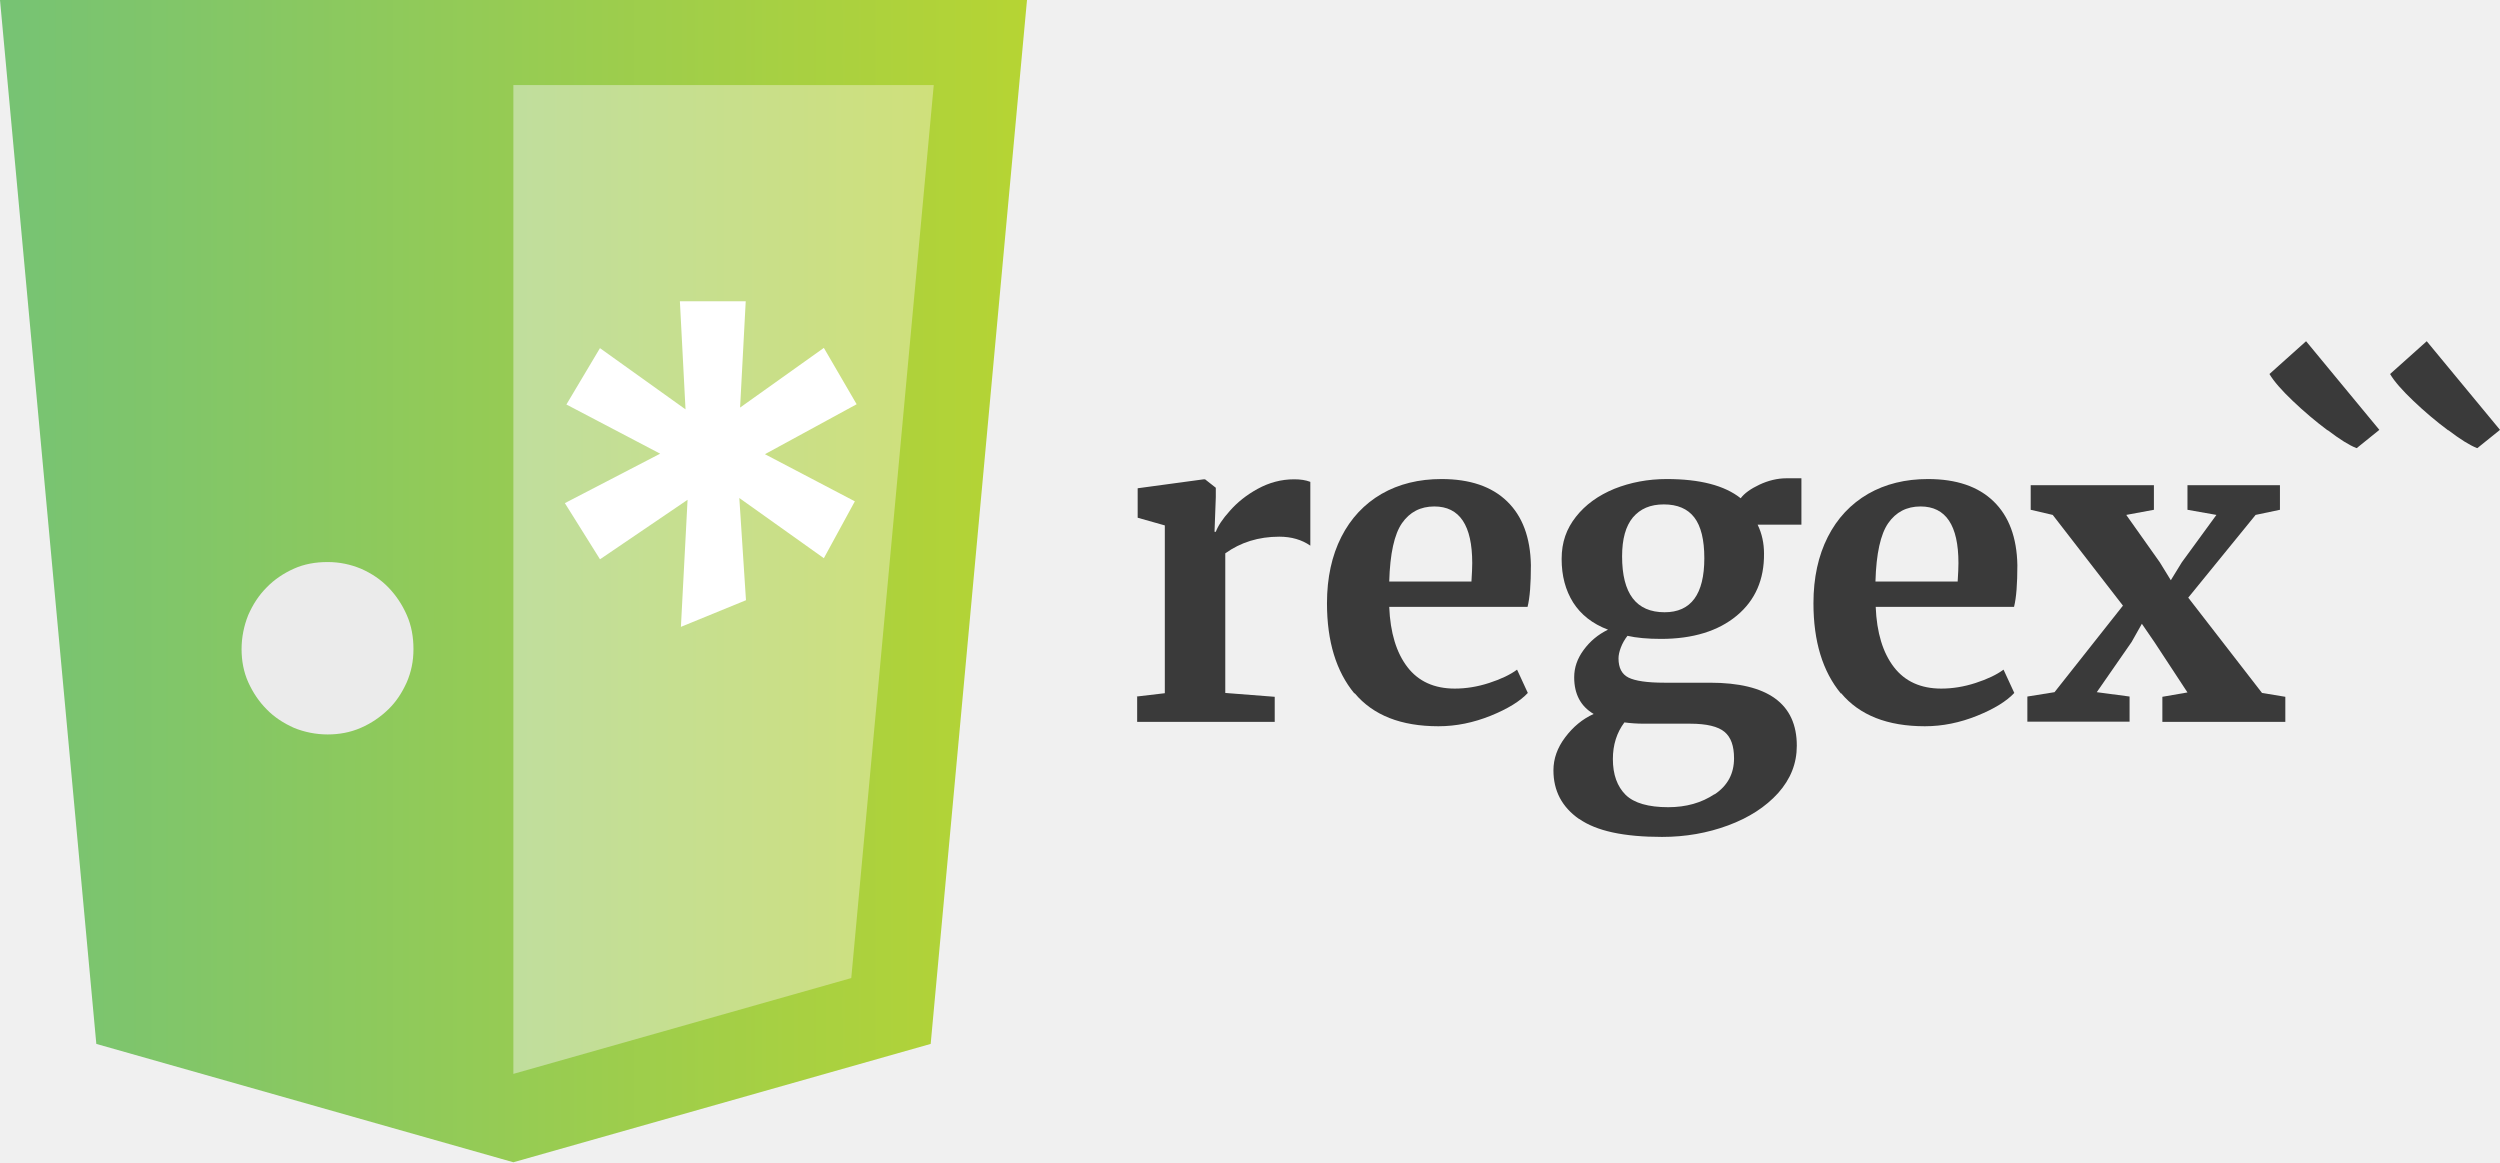
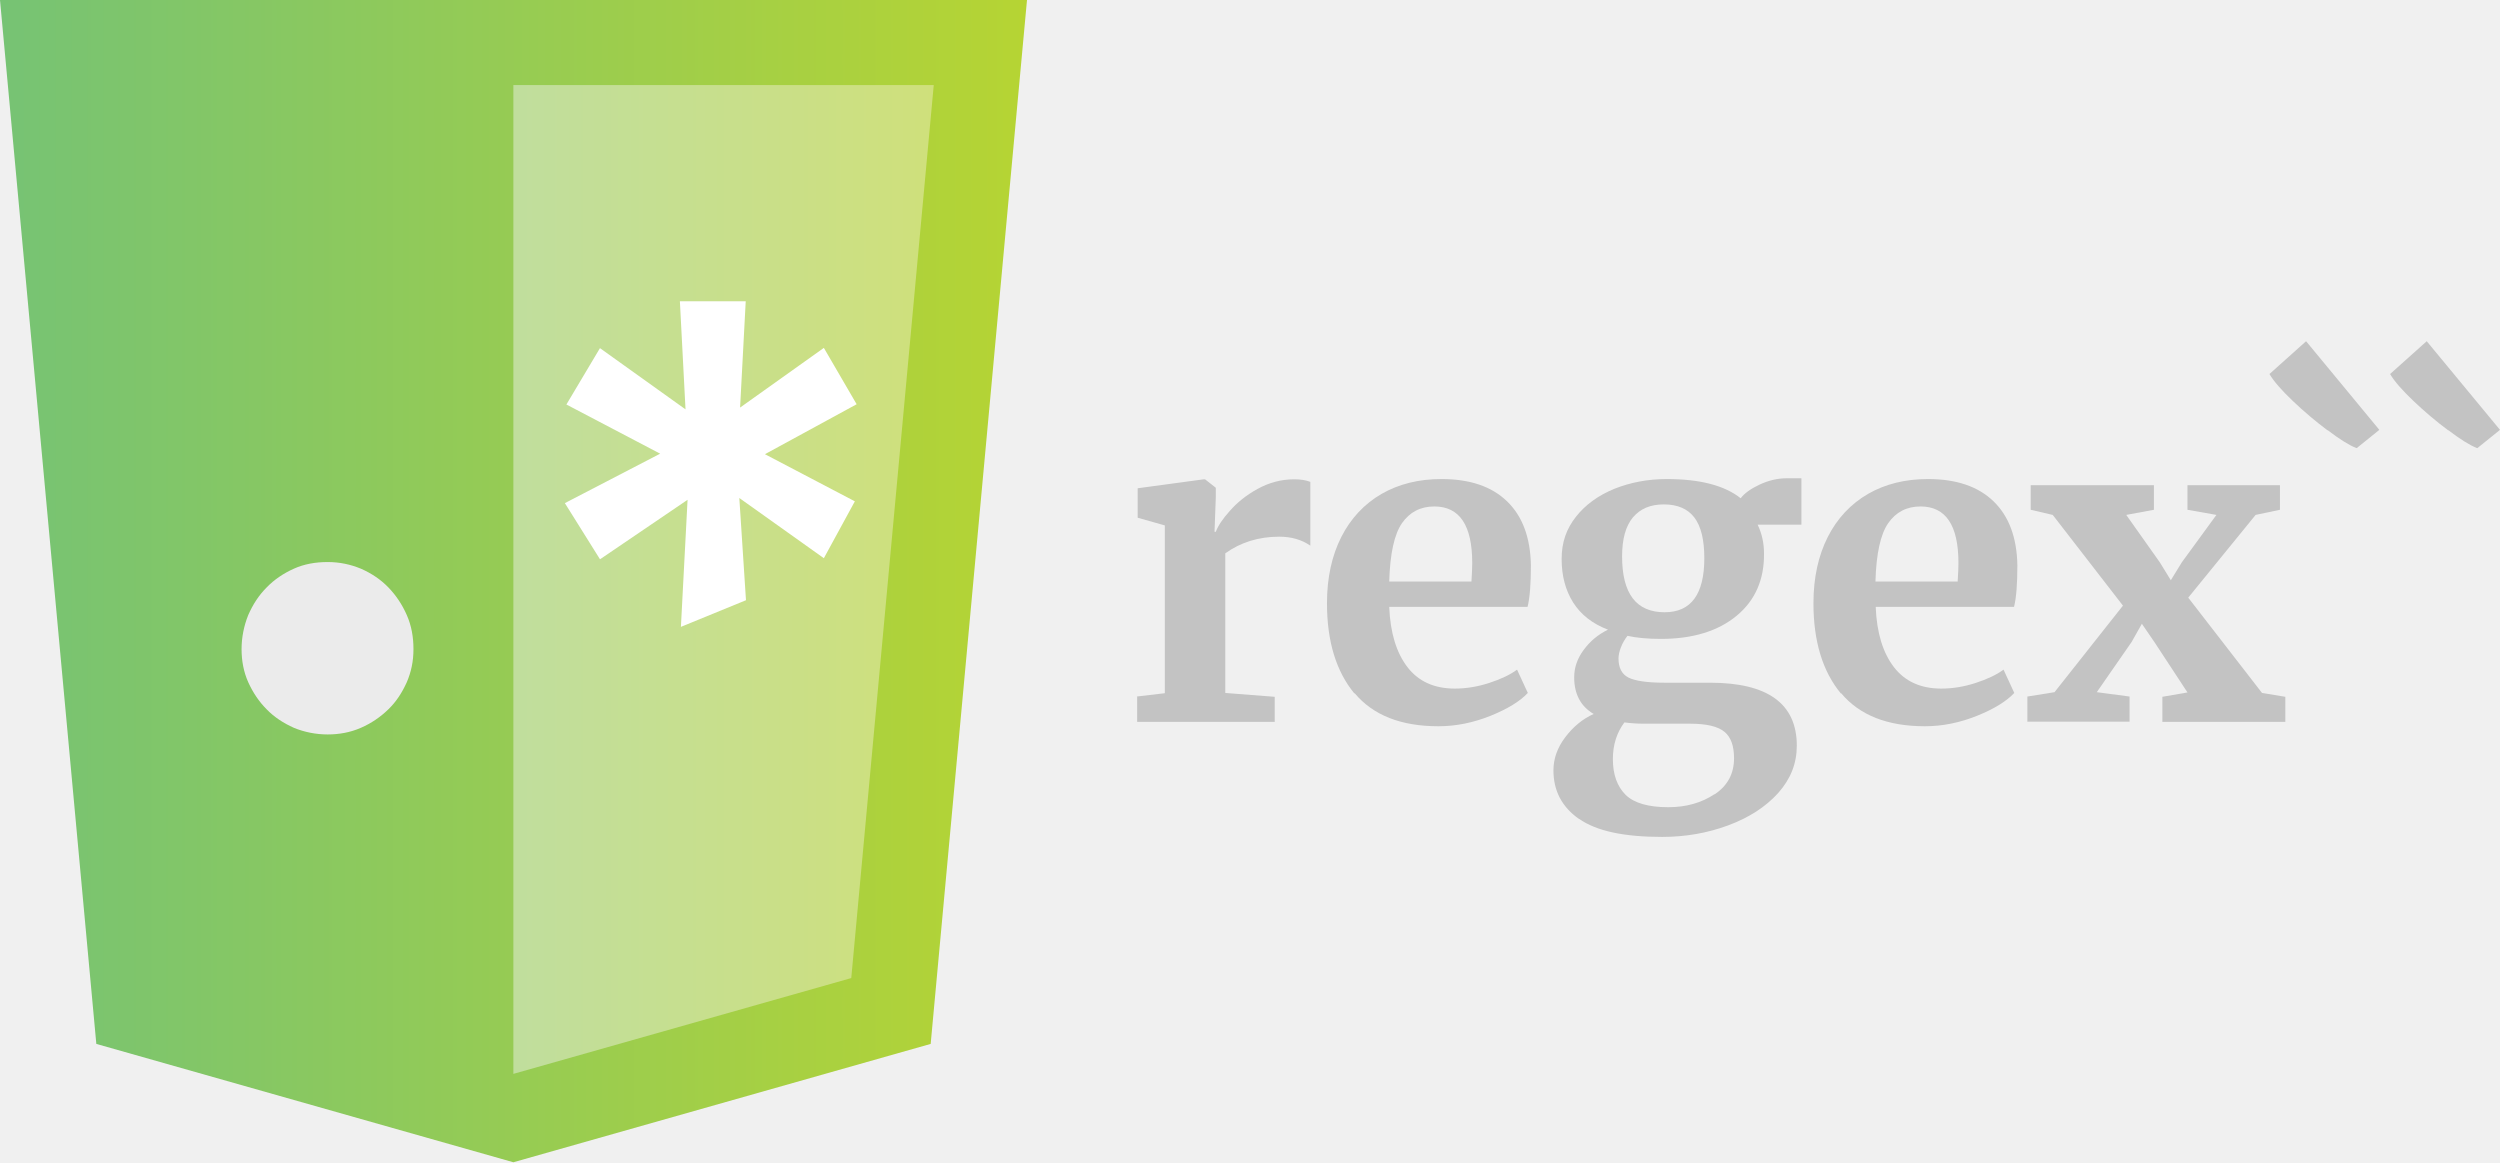
<svg xmlns="http://www.w3.org/2000/svg" id="Layer_1" viewBox="0 0 97.59 45.37">
  <defs>
-     <style>
-             .cls-1 {
-                 fill: url(#linear-gradient);
-             }
- 
-             .cls-1,
-             .cls-2,
-             .cls-3,
-             .cls-4,
-             .cls-5 {
-                 stroke-width: 0px;
-             }
- 
-             .cls-2 {
-                 fill: #fff;
-             }
- 
-             .cls-3 {
-                 fill: url(#linear-gradient-2);
-             }
- 
-             .cls-4 {
-                 fill: #ebebeb;
-             }
- 
-             .cls-5 {
-                 fill: #3a3a3a;
-             }
-         </style>
+     <style>.cls-1{fill:url(#linear-gradient);}.cls-1,.cls-2,.cls-3,.cls-4,.cls-5{stroke-width:0px;}.cls-2{fill:#fff;}.cls-3{fill:url(#linear-gradient-2);}.cls-4{fill:#ebebeb;}.cls-5{fill:#c3c3c3;}</style>
    <linearGradient id="linear-gradient" x1="0" y1="22.69" x2="40.09" y2="22.69" gradientUnits="userSpaceOnUse">
      <stop offset="0" stop-color="#76c374" />
      <stop offset="1" stop-color="#b6d433" />
    </linearGradient>
    <linearGradient id="linear-gradient-2" x1="20.04" y1="22.62" x2="36.45" y2="22.62" gradientUnits="userSpaceOnUse">
      <stop offset="0" stop-color="#c0de9d" />
      <stop offset="1" stop-color="#cfe07b" />
    </linearGradient>
  </defs>
  <g id="code_html5">
    <polygon class="cls-1" points="40.09 0 20.04 0 20.04 0 0 0 3.76 40.75 20.04 45.37 20.04 45.37 20.04 45.37 20.04 45.37 20.04 45.37 36.33 40.75 40.09 0" />
    <polygon class="cls-3" points="20.04 3.32 20.04 41.92 20.04 41.92 33.23 38.18 36.45 3.32 20.04 3.32" />
    <path class="cls-4" d="M12.79,21.94c.46,0,.89.09,1.3.26.41.18.77.42,1.07.73.3.31.54.67.72,1.08.18.41.26.85.26,1.33s-.09.89-.26,1.29c-.18.4-.41.76-.72,1.06s-.66.54-1.07.72c-.41.18-.85.26-1.3.26s-.91-.09-1.32-.26c-.4-.18-.76-.41-1.06-.72-.3-.3-.54-.66-.72-1.06-.18-.4-.26-.84-.26-1.29s.09-.91.26-1.33c.18-.41.41-.77.72-1.08.3-.31.66-.55,1.06-.73.4-.18.84-.26,1.32-.26Z" />
    <path class="cls-2" d="M23.42,21.83l-1.37-2.19,3.72-1.93-3.66-1.92,1.31-2.2,3.34,2.39-.22-4.22h2.57l-.22,4.15,3.27-2.33,1.28,2.2-3.58,1.95,3.51,1.84-1.21,2.22-3.3-2.35.26,3.99-2.54,1.04.26-4.96-3.4,2.31Z" />
    <path class="cls-5" d="M44.37,27.19l1.1-.13v-6.55l-1.06-.3v-1.15l2.58-.35h.05l.42.33v.37l-.05,1.35h.05c.08-.22.26-.5.55-.82.29-.33.65-.62,1.09-.86s.91-.37,1.42-.37c.24,0,.45.03.63.1v2.49c-.33-.23-.74-.35-1.21-.35-.81,0-1.51.22-2.11.65v5.45l1.93.15v.98h-5.37v-.98Z" />
    <path class="cls-5" d="M52.87,27.07c-.71-.86-1.07-2.03-1.07-3.52,0-1,.19-1.86.56-2.59.37-.73.9-1.29,1.57-1.68.68-.39,1.46-.58,2.34-.58,1.11,0,1.96.29,2.56.87.6.58.91,1.41.93,2.49,0,.73-.04,1.27-.13,1.63h-5.4c.04,1.01.28,1.79.71,2.35.43.56,1.05.84,1.85.84.43,0,.88-.07,1.34-.22s.82-.32,1.09-.52l.42.91c-.3.32-.78.62-1.45.89-.67.27-1.35.41-2.04.41-1.46,0-2.55-.43-3.27-1.29ZM57.44,22.69c.02-.31.03-.55.03-.71,0-1.47-.49-2.21-1.48-2.21-.54,0-.96.22-1.26.65-.3.43-.47,1.19-.5,2.28h3.21Z" />
    <path class="cls-5" d="M61.64,31.97c-.67-.47-1-1.1-1-1.9,0-.45.15-.88.46-1.29s.67-.71,1.11-.91c-.51-.3-.76-.78-.76-1.43,0-.38.12-.73.37-1.07s.56-.6.95-.79c-.61-.23-1.06-.59-1.36-1.06-.3-.48-.45-1.04-.45-1.7s.19-1.18.56-1.65c.37-.47.87-.83,1.5-1.09.63-.25,1.31-.38,2.04-.38,1.3,0,2.26.25,2.89.75.14-.19.39-.37.73-.53s.7-.25,1.06-.25h.58v1.81h-1.71c.17.35.25.73.25,1.13.01,1.01-.34,1.82-1.06,2.42s-1.71.91-2.96.91c-.52,0-.96-.04-1.31-.12-.11.14-.2.3-.26.46-.06.16-.09.3-.09.42,0,.37.13.62.39.75.26.13.73.2,1.4.2h1.78c2.26,0,3.39.82,3.39,2.46,0,.69-.24,1.3-.73,1.85-.49.54-1.14.96-1.95,1.26-.81.3-1.67.45-2.58.45-1.49,0-2.56-.23-3.23-.7ZM66.93,31.01c.51-.34.76-.81.76-1.41,0-.48-.12-.82-.37-1.03s-.7-.32-1.34-.32h-1.81c-.28,0-.53-.02-.76-.05-.3.4-.45.88-.45,1.43,0,.61.17,1.07.5,1.4.33.32.89.48,1.66.48.7,0,1.3-.17,1.81-.51ZM66.53,21.79c0-.72-.13-1.25-.39-1.59-.26-.34-.66-.51-1.19-.51s-.92.17-1.21.51c-.28.34-.42.84-.42,1.52,0,1.45.55,2.18,1.66,2.18,1.03,0,1.55-.7,1.55-2.11Z" />
    <path class="cls-5" d="M71.86,27.07c-.71-.86-1.07-2.03-1.07-3.52,0-1,.19-1.86.56-2.59.37-.73.9-1.29,1.57-1.68.68-.39,1.46-.58,2.34-.58,1.11,0,1.96.29,2.56.87.6.58.91,1.41.93,2.49,0,.73-.04,1.27-.13,1.63h-5.4c.04,1.01.28,1.79.71,2.35.43.56,1.05.84,1.85.84.43,0,.88-.07,1.34-.22s.82-.32,1.09-.52l.42.91c-.3.32-.78.62-1.45.89-.67.27-1.35.41-2.04.41-1.46,0-2.55-.43-3.27-1.29ZM76.42,22.69c.02-.31.03-.55.03-.71,0-1.47-.49-2.21-1.48-2.21-.54,0-.96.22-1.26.65-.3.43-.47,1.19-.5,2.28h3.21Z" />
    <path class="cls-5" d="M82.87,23.64l-2.74-3.54-.86-.2v-.96h4.81v.96l-1.08.2,1.31,1.85.43.7.43-.7,1.35-1.85-1.13-.2v-.96h3.61v.96l-.95.2-2.63,3.23,2.88,3.72.91.15v.98h-4.8v-.98l.98-.17-1.28-1.95-.5-.73-.4.71-1.36,1.96,1.28.17v.98h-3.99v-.98l1.06-.17,2.68-3.39Z" />
    <path class="cls-5" d="M90.86,16.8c-.47-.35-.93-.74-1.36-1.15s-.74-.76-.91-1.05l1.43-1.28,2.86,3.46-.88.71h-.02c-.28-.11-.65-.34-1.12-.7Z" />
    <path class="cls-5" d="M95.57,16.8c-.47-.35-.93-.74-1.36-1.15s-.74-.76-.91-1.05l1.43-1.28,2.86,3.46-.88.71h-.02c-.28-.11-.65-.34-1.12-.7Z" />
  </g>
</svg>
